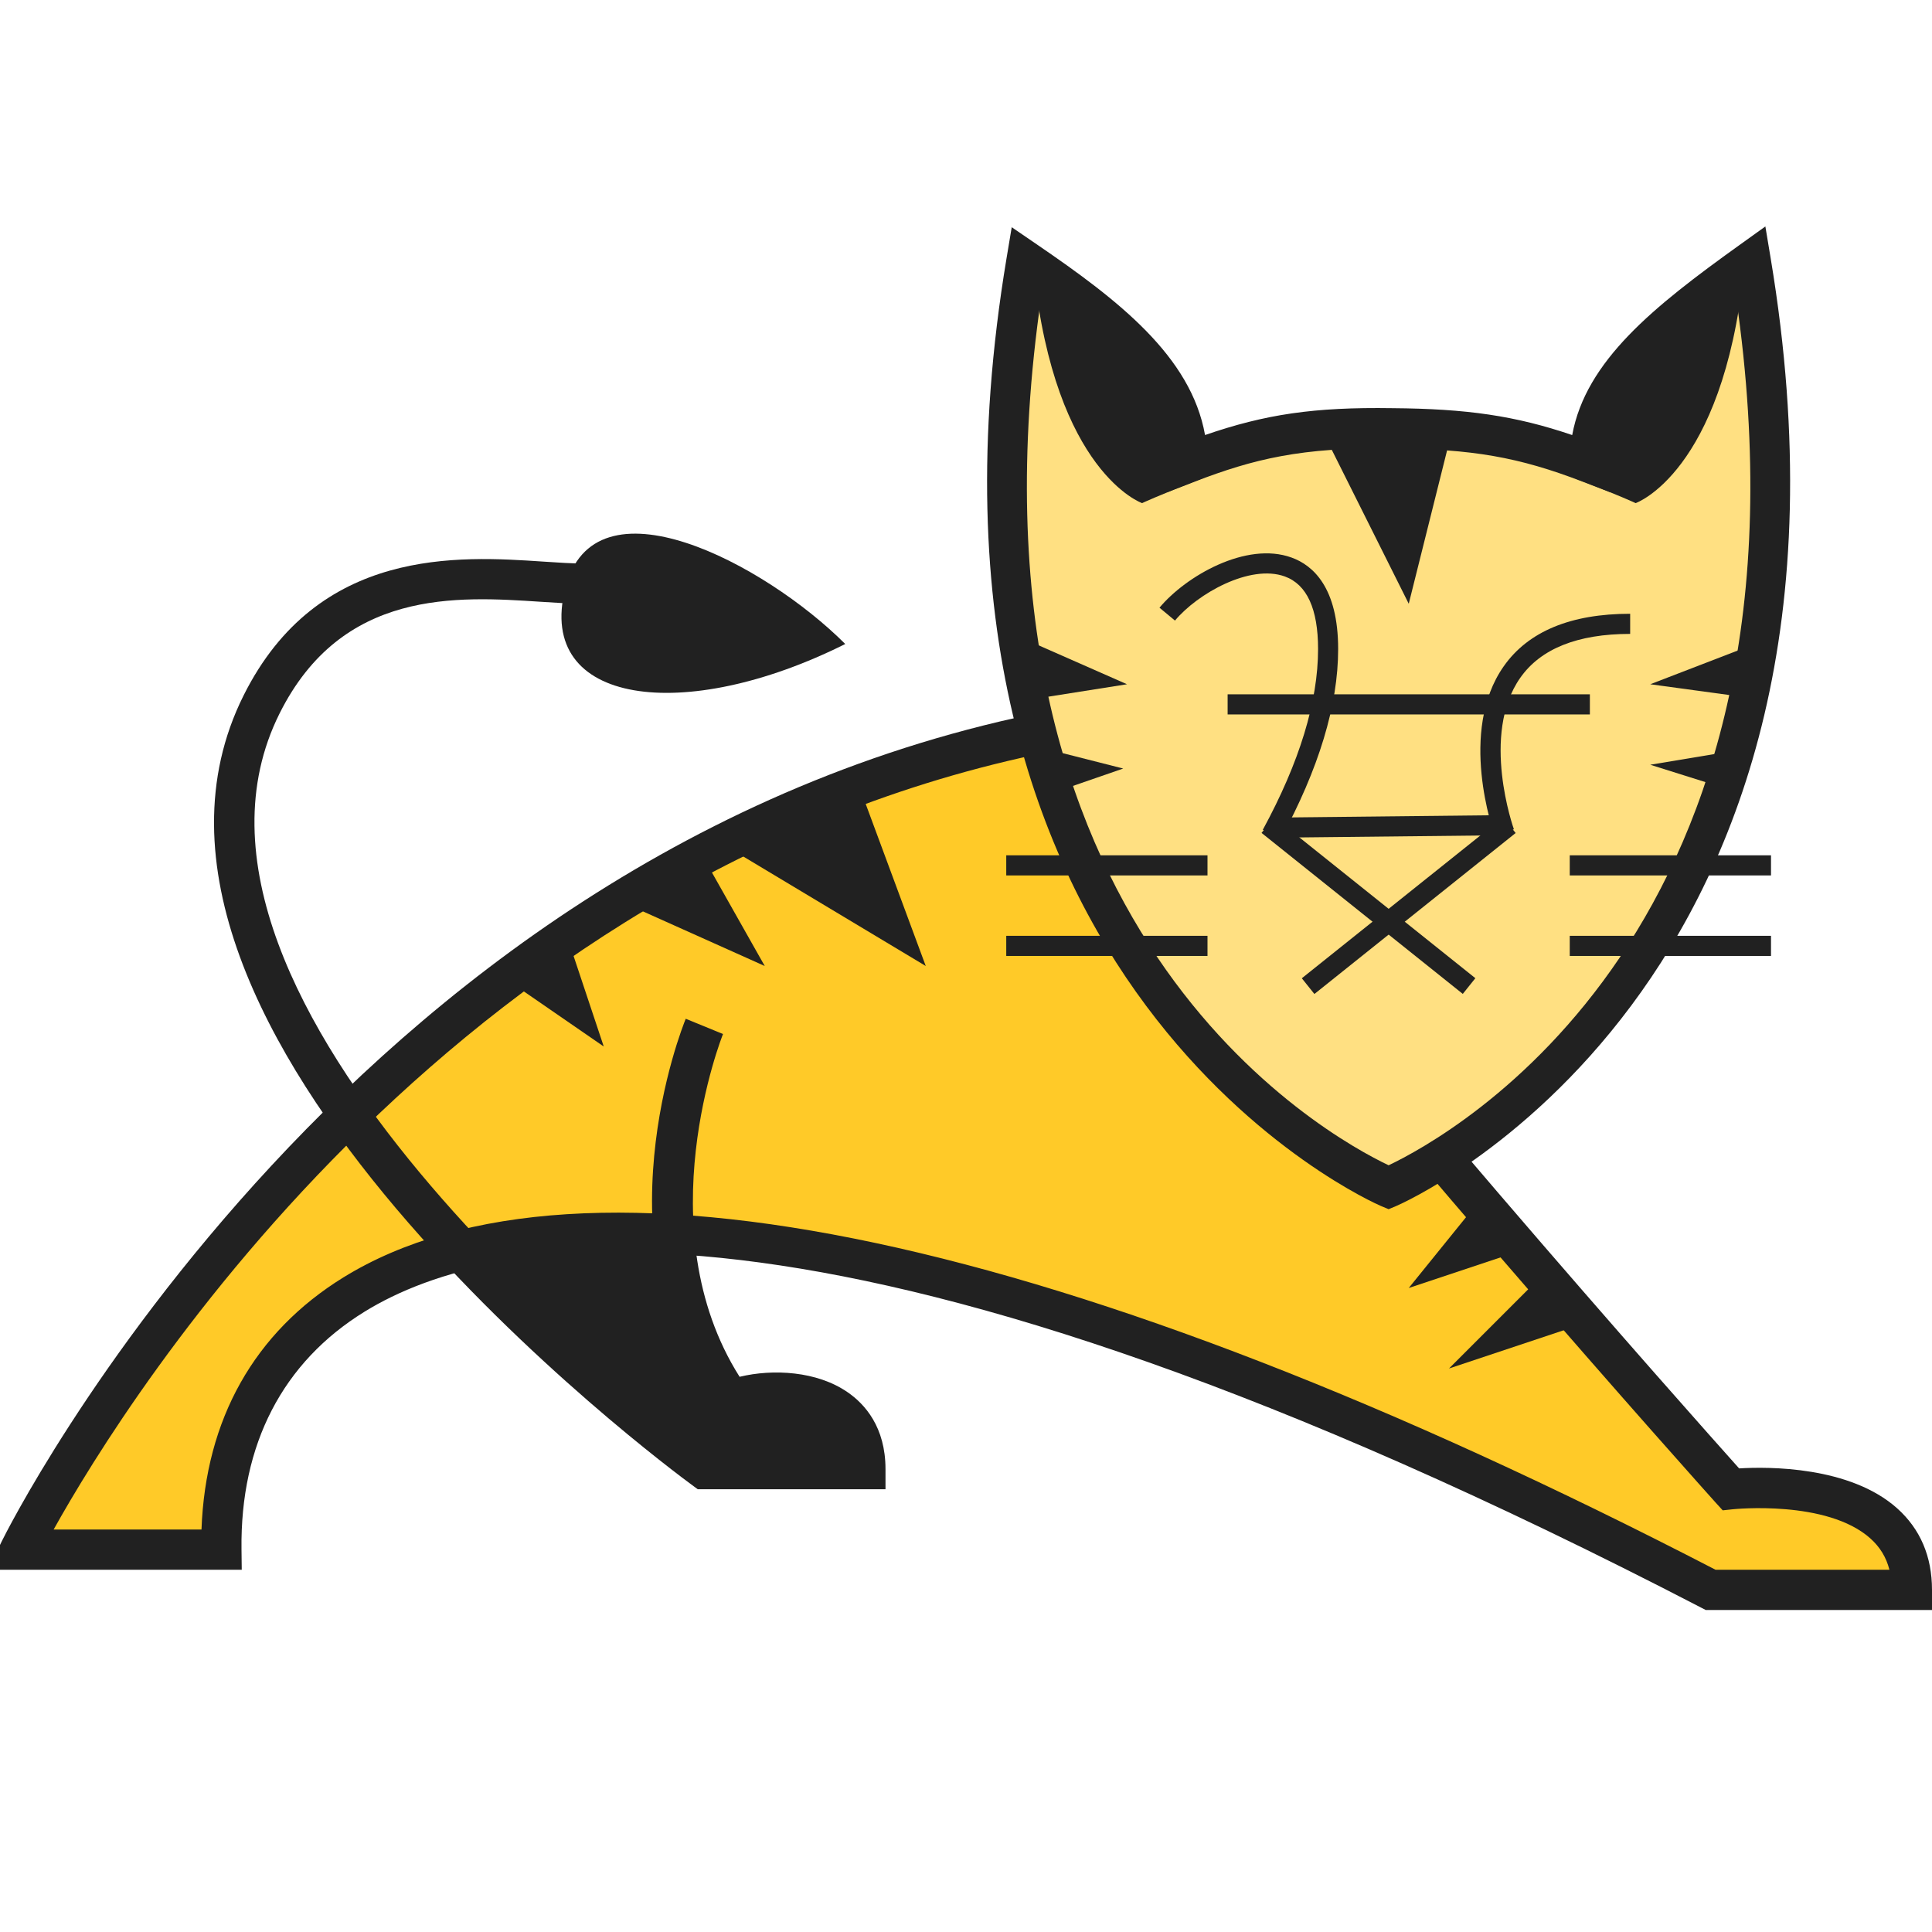
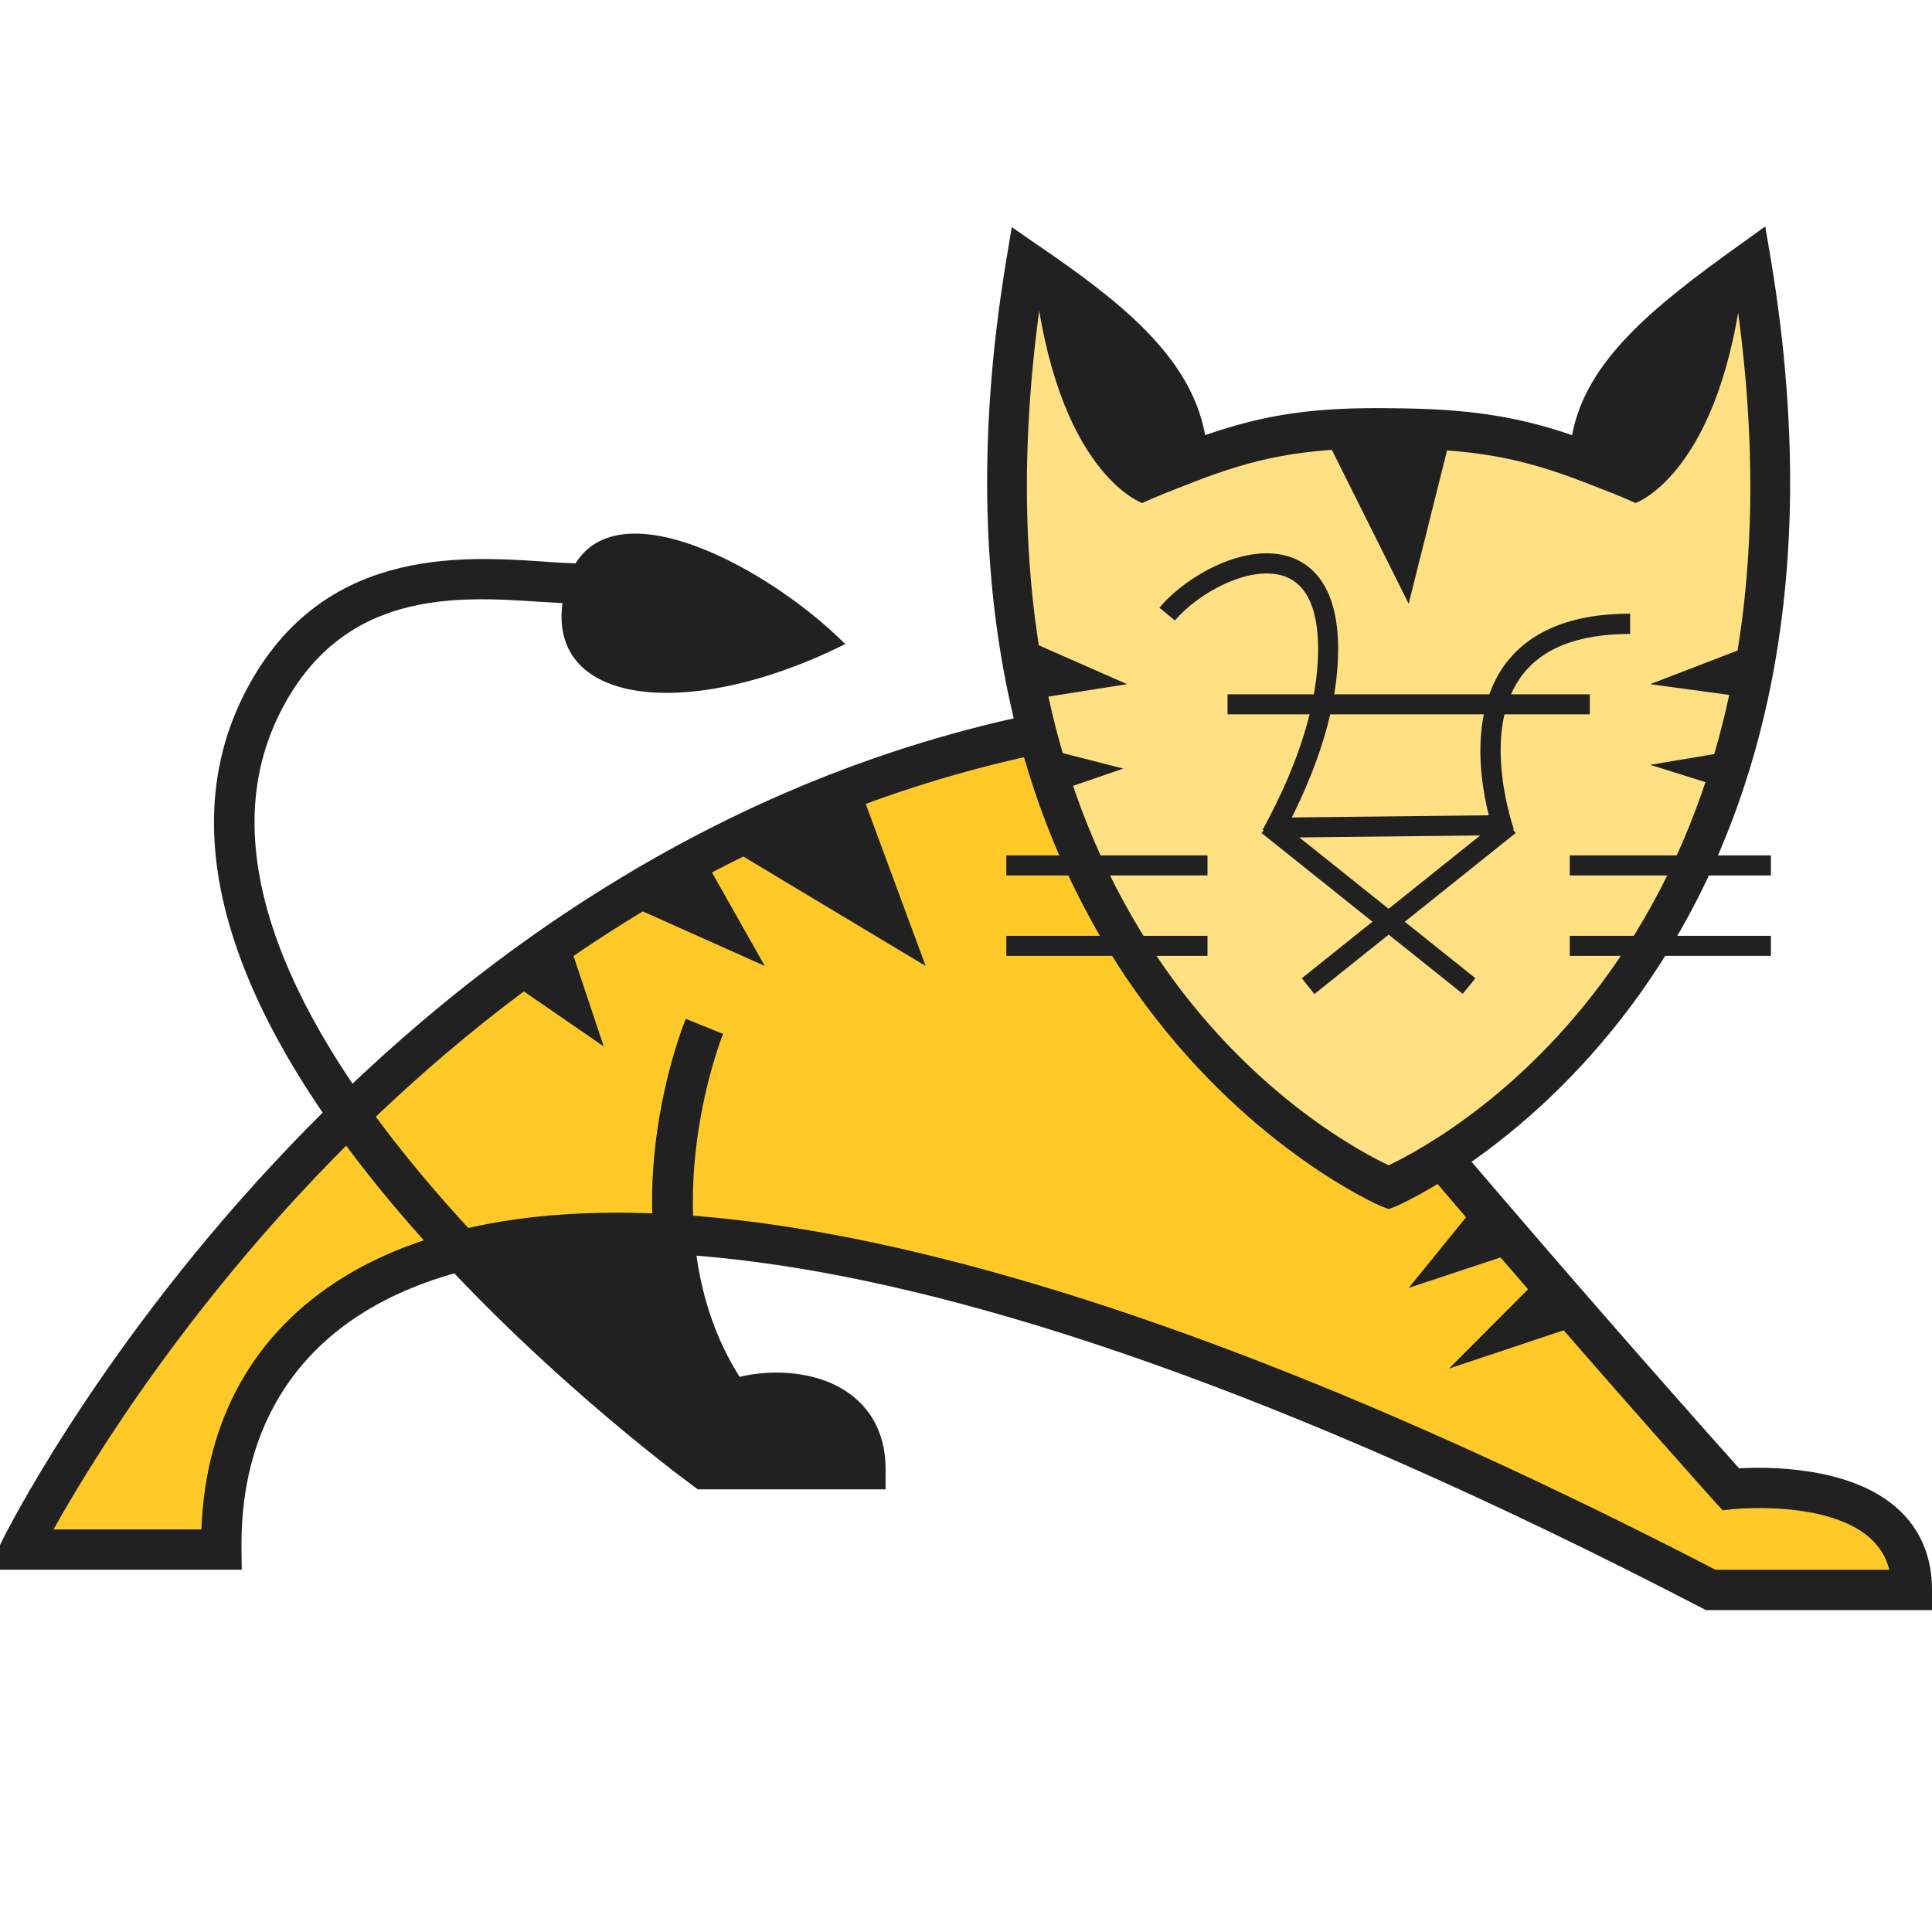
- <svg xmlns="http://www.w3.org/2000/svg" viewBox="0 0 48 48" width="32px" height="32px">
-   <path fill="#ffca28" d="M0.5,38.5C0.5,38.5,9,21,27,18c7,9,16,19,16,19s4.5-0.5,4.5,2.5c-3,0-5,0-5,0 c-27-14-37.104-9.178-37-1H0.5z" />
-   <path fill="#212121" d="M48,40h-5.622l-0.108-0.056C20.933,28.88,12.303,30.587,9.058,32.588 C7.024,33.842,5.967,35.884,6,38.493L6.006,39h-6.305l0.349-0.719c0.086-0.177,8.821-17.767,26.868-20.774l0.294-0.049l0.183,0.235 c6.393,8.219,14.559,17.387,15.813,18.789c0.727-0.045,2.757-0.056,3.929,0.994C47.709,37.989,48,38.67,48,39.5V40z M42.622,39 h4.32c-0.078-0.308-0.234-0.564-0.472-0.777c-1.079-0.967-3.392-0.728-3.416-0.726L42.8,37.524l-0.172-0.189 c-0.089-0.1-8.934-9.94-15.839-18.792C11.516,21.241,3.159,34.721,1.333,38h3.673c0.1-2.739,1.313-4.898,3.527-6.264 C14.433,28.099,26.538,30.677,42.622,39z" />
-   <path fill="#212121" d="M22,37h-4.664l-0.132-0.097C16.578,36.444,1.912,25.559,6.053,17.276 c1.845-3.691,5.35-3.464,7.448-3.323C13.869,13.978,14.207,14,14.5,14v1c-0.313,0-0.672-0.023-1.065-0.049 c-2.082-0.137-4.939-0.325-6.488,2.772C3.373,24.872,16.227,34.907,17.667,36h3.262c-0.079-0.247-0.225-0.441-0.44-0.59 c-0.57-0.392-1.537-0.385-2.143-0.151l-0.363,0.14l-0.225-0.317c-2.958-4.176-0.814-9.544-0.721-9.771l0.926,0.379 c-0.02,0.049-1.92,4.828,0.412,8.516c0.834-0.201,1.922-0.141,2.68,0.381C21.486,34.882,22,35.454,22,36.5V37z" />
-   <path fill="#ffe082" d="M43.5,6.5c-2.208,1.583-4,3-4,5c-1.625-0.625-2.844-0.844-4.906-0.859 c-2.25-0.017-3.469,0.234-5.094,0.859c0-2-1.625-3.375-4-5c-3,18,9,23,9,23S46.5,24.5,43.5,6.5z" />
-   <path fill="#212121" d="M34.5,30.042l-0.192-0.08c-0.124-0.052-12.331-5.363-9.301-23.544l0.129-0.773l0.646,0.442 c1.995,1.365,3.808,2.761,4.157,4.721c1.496-0.514,2.701-0.697,4.658-0.667c1.843,0.014,3.055,0.188,4.464,0.668 c0.338-1.844,2.02-3.189,4.147-4.715l0.652-0.468l0.132,0.792c3.03,18.181-9.177,23.492-9.301,23.544L34.5,30.042z M25.87,7.368 c-2.288,15.72,7.099,20.856,8.63,21.583c1.531-0.727,10.911-5.858,8.632-21.565C41.315,8.728,40,9.945,40,11.5v0.728l-0.68-0.261 c-1.586-0.61-2.736-0.812-4.73-0.826c-2.264-0.032-3.451,0.266-4.91,0.826L29,12.228V11.5C29,9.975,27.905,8.822,25.87,7.368z" />
-   <path fill="#212121" d="M21,16c-4,2-7.688,1.521-6.958-1.375C14.75,11.75,19,14,21,16z" />
-   <polygon fill="#212121" points="15,26 14,23 12.688,24.406" />
-   <polygon fill="#212121" points="15.375,22.375 19,24 17.5,21.344" />
-   <polygon fill="#212121" points="18,21 23,24 21.344,19.531" />
-   <polygon fill="#212121" points="36.719,29.875 35,32 38,31" />
-   <polygon fill="#212121" points="38,32 36,34 39,33" />
-   <polygon fill="#212121" points="25.375,15.844 28,17 25.625,17.375" />
-   <polygon fill="#212121" points="25.938,18.594 27.906,19.094 26.188,19.688" />
-   <polygon fill="#212121" points="44,15.844 41,17 43.75,17.375" />
-   <polygon fill="#212121" points="43.438,18.594 41,19 43.188,19.688" />
-   <path fill="#212121" d="M28.375,12.5c0,0-2.156-0.75-2.688-5.75c0.938,0.719,4.203,3.453,4.172,5.141 C28.734,12.328,28.375,12.5,28.375,12.5z" />
-   <path fill="#212121" d="M40.637,12.5c0,0,2.156-0.75,2.688-5.75c-0.938,0.719-4.203,3.453-4.172,5.141 C40.277,12.328,40.637,12.5,40.637,12.5z" />
-   <path fill="#212121" d="M11.438,30.969c0,0,2.938-0.844,5.25-0.375c0.25,1.563,0.375,3.25,1.719,4.281 c1.063-0.219,2.875-0.5,3.219,1.594c-1.313-0.031-3.906,0.063-3.906,0.063S13,33.344,11.438,30.969z" />
-   <path fill="#212121" d="M31.813,20.854l-0.439-0.238c0.911-1.675,1.373-3.186,1.373-4.491c0-0.998-0.278-1.604-0.826-1.803 c-0.864-0.313-2.172,0.427-2.729,1.096l-0.385-0.32c0.653-0.783,2.157-1.656,3.283-1.245c0.527,0.19,1.156,0.74,1.156,2.272 C33.247,17.514,32.765,19.105,31.813,20.854z" />
-   <rect width="9" height=".5" x="30.5" y="17.25" fill="#212121" />
-   <rect width="5" height=".5" x="25" y="21.25" fill="#212121" />
-   <rect width="5" height=".5" x="25" y="23.25" fill="#212121" />
-   <rect width="5" height=".5" x="39" y="21.25" fill="#212121" />
-   <rect width="5" height=".5" x="39" y="23.25" fill="#212121" />
-   <polygon fill="#212121" points="31.607,20.813 31.602,20.313 37.497,20.25 37.503,20.75" />
-   <path fill="#212121" d="M37.14,20.772c-0.038-0.105-0.919-2.598,0.219-4.217c0.607-0.866,1.665-1.306,3.142-1.306v0.5 c-1.305,0-2.224,0.367-2.732,1.093c-0.989,1.409-0.166,3.736-0.157,3.76L37.14,20.772z" />
-   <rect width=".5" height="6.403" x="33.75" y="19.298" fill="#212121" transform="rotate(-51.341 33.998 22.5)" />
-   <g>
-     <rect width="6.403" height=".5" x="31.798" y="22.25" fill="#212121" transform="rotate(-38.659 35 22.5)" />
-   </g>
-   <g>
-     <polygon fill="#212121" points="33,11 35,15 36,11" />
-   </g>
+ <svg xmlns="http://www.w3.org/2000/svg" width="32" height="32" viewBox="0 0 32 32">
+   <path fill-rule="nonzero" fill="rgb(100%, 79.216%, 15.686%)" fill-opacity="1" d="M 0.332 25.668 C 0.332 25.668 6 14 18 12 C 22.668 18 28.668 24.668 28.668 24.668 C 28.668 24.668 31.668 24.332 31.668 26.332 C 29.668 26.332 28.332 26.332 28.332 26.332 C 10.332 17 3.598 20.215 3.668 25.668 Z M 0.332 25.668 " />
+   <path fill-rule="nonzero" fill="rgb(12.941%, 12.941%, 12.941%)" fill-opacity="1" d="M 32 26.668 L 28.254 26.668 L 28.18 26.629 C 13.957 19.254 8.203 20.391 6.039 21.727 C 4.684 22.562 3.977 23.922 4 25.66 L 4.004 26 L -0.199 26 L 0.035 25.52 C 0.09 25.402 5.914 13.676 17.945 11.672 L 18.141 11.637 L 18.262 11.797 C 22.523 17.273 27.969 23.387 28.805 24.32 C 29.289 24.293 30.645 24.285 31.426 24.984 C 31.805 25.324 32 25.781 32 26.332 Z M 28.414 26 L 31.293 26 C 31.242 25.793 31.137 25.625 30.98 25.48 C 30.262 24.836 28.719 24.996 28.703 24.996 L 28.535 25.016 L 28.418 24.891 C 28.359 24.824 22.461 18.262 17.859 12.363 C 7.676 14.16 2.105 23.148 0.887 25.332 L 3.336 25.332 C 3.402 23.508 4.211 22.066 5.688 21.156 C 9.621 18.734 17.691 20.453 28.414 26 Z M 28.414 26 " />
+   <path fill-rule="nonzero" fill="rgb(12.941%, 12.941%, 12.941%)" fill-opacity="1" d="M 14.668 24.668 L 11.559 24.668 L 11.469 24.602 C 11.051 24.297 1.273 17.039 4.035 11.516 C 5.266 9.059 7.602 9.207 9 9.301 C 9.246 9.32 9.473 9.332 9.668 9.332 L 9.668 10 C 9.457 10 9.219 9.984 8.957 9.969 C 7.57 9.875 5.664 9.75 4.633 11.816 C 2.25 16.582 10.816 23.27 11.777 24 L 13.953 24 C 13.898 23.836 13.801 23.707 13.66 23.605 C 13.281 23.344 12.633 23.352 12.23 23.508 L 11.988 23.598 L 11.84 23.387 C 9.867 20.605 11.297 17.023 11.359 16.875 L 11.977 17.125 C 11.961 17.16 10.695 20.344 12.25 22.805 C 12.805 22.672 13.531 22.711 14.035 23.059 C 14.324 23.254 14.668 23.637 14.668 24.332 Z M 14.668 24.668 " />
+   <path fill-rule="nonzero" fill="rgb(100%, 87.843%, 50.98%)" fill-opacity="1" d="M 29 4.332 C 27.527 5.387 26.332 6.332 26.332 7.668 C 25.25 7.25 24.438 7.105 23.062 7.094 C 21.562 7.082 20.75 7.25 19.668 7.668 C 19.668 6.332 18.582 5.418 17 4.332 C 15 16.332 23 19.668 23 19.668 C 23 19.668 31 16.332 29 4.332 Z M 29 4.332 " />
+   <path fill-rule="nonzero" fill="rgb(12.941%, 12.941%, 12.941%)" fill-opacity="1" d="M 23 20.027 L 22.871 19.977 C 22.789 19.941 14.652 16.398 16.672 4.277 L 16.758 3.762 L 17.188 4.059 C 18.52 4.969 19.727 5.898 19.961 7.207 C 20.957 6.863 21.762 6.742 23.066 6.762 C 24.293 6.77 25.102 6.887 26.039 7.207 C 26.266 5.977 27.387 5.078 28.805 4.062 L 29.238 3.75 L 29.328 4.277 C 31.348 16.398 23.211 19.941 23.129 19.977 Z M 17.246 4.91 C 15.723 15.391 21.98 18.816 23 19.301 C 24.02 18.816 30.273 15.395 28.754 4.926 C 27.543 5.82 26.668 6.629 26.668 7.668 L 26.668 8.152 L 26.215 7.977 C 25.156 7.57 24.391 7.438 23.059 7.426 C 21.551 7.406 20.758 7.605 19.785 7.977 L 19.332 8.152 L 19.332 7.668 C 19.332 6.648 18.602 5.883 17.246 4.91 Z M 17.246 4.91 " />
+   <path fill-rule="nonzero" fill="rgb(12.941%, 12.941%, 12.941%)" fill-opacity="1" d="M 14 10.668 C 11.332 12 8.875 11.68 9.363 9.75 C 9.832 7.832 12.668 9.332 14 10.668 Z M 14 10.668 " />
+   <path fill-rule="nonzero" fill="rgb(12.941%, 12.941%, 12.941%)" fill-opacity="1" d="M 10 17.332 L 9.332 15.332 L 8.457 16.27 Z M 10 17.332 " />
+   <path fill-rule="nonzero" fill="rgb(12.941%, 12.941%, 12.941%)" fill-opacity="1" d="M 10.25 14.918 L 12.668 16 L 11.668 14.23 Z M 10.25 14.918 " />
+   <path fill-rule="nonzero" fill="rgb(12.941%, 12.941%, 12.941%)" fill-opacity="1" d="M 12 14 L 15.332 16 L 14.23 13.02 Z M 12 14 " />
+   <path fill-rule="nonzero" fill="rgb(12.941%, 12.941%, 12.941%)" fill-opacity="1" d="M 24.48 19.918 L 23.332 21.332 L 25.332 20.668 Z M 24.48 19.918 " />
+   <path fill-rule="nonzero" fill="rgb(12.941%, 12.941%, 12.941%)" fill-opacity="1" d="M 25.332 21.332 L 24 22.668 L 26 22 Z M 25.332 21.332 " />
+   <path fill-rule="nonzero" fill="rgb(12.941%, 12.941%, 12.941%)" fill-opacity="1" d="M 16.918 10.562 L 18.668 11.332 L 17.082 11.582 Z M 16.918 10.562 " />
+   <path fill-rule="nonzero" fill="rgb(12.941%, 12.941%, 12.941%)" fill-opacity="1" d="M 17.293 12.395 L 18.605 12.73 L 17.457 13.125 Z M 17.293 12.395 " />
+   <path fill-rule="nonzero" fill="rgb(12.941%, 12.941%, 12.941%)" fill-opacity="1" d="M 29.332 10.562 L 27.332 11.332 L 29.168 11.582 Z M 29.332 10.562 " />
+   <path fill-rule="nonzero" fill="rgb(12.941%, 12.941%, 12.941%)" fill-opacity="1" d="M 28.957 12.395 L 27.332 12.668 L 28.793 13.125 Z M 28.957 12.395 " />
+   <path fill-rule="nonzero" fill="rgb(12.941%, 12.941%, 12.941%)" fill-opacity="1" d="M 18.918 8.332 C 18.918 8.332 17.48 7.832 17.125 4.5 C 17.75 4.98 19.926 6.801 19.906 7.926 C 19.156 8.219 18.918 8.332 18.918 8.332 Z M 18.918 8.332 " />
+   <path fill-rule="nonzero" fill="rgb(12.941%, 12.941%, 12.941%)" fill-opacity="1" d="M 27.09 8.332 C 27.09 8.332 28.527 7.832 28.883 4.5 C 28.258 4.98 26.082 6.801 26.102 7.926 C 26.852 8.219 27.09 8.332 27.09 8.332 Z M 27.09 8.332 " />
+   <path fill-rule="nonzero" fill="rgb(12.941%, 12.941%, 12.941%)" fill-opacity="1" d="M 7.625 20.645 C 7.625 20.645 9.586 20.082 11.125 20.395 C 11.293 21.438 11.375 22.562 12.27 23.25 C 12.98 23.105 14.188 22.918 14.418 24.312 C 13.543 24.293 11.812 24.355 11.812 24.355 C 11.812 24.355 8.668 22.23 7.625 20.645 Z M 7.625 20.645 " />
+   <path fill-rule="nonzero" fill="rgb(12.941%, 12.941%, 12.941%)" fill-opacity="1" d="M 21.207 13.902 L 20.914 13.742 C 21.523 12.629 21.832 11.621 21.832 10.75 C 21.832 10.086 21.645 9.68 21.281 9.547 C 20.703 9.34 19.832 9.832 19.461 10.277 L 19.203 10.066 C 19.641 9.543 20.645 8.961 21.395 9.234 C 21.746 9.363 22.164 9.73 22.164 10.75 C 22.164 11.676 21.844 12.738 21.207 13.902 Z M 21.207 13.902 " />
+   <path fill-rule="nonzero" fill="rgb(12.941%, 12.941%, 12.941%)" fill-opacity="1" d="M 20.332 11.5 L 26.332 11.5 L 26.332 11.832 L 20.332 11.832 Z M 20.332 11.5 " />
+   <path fill-rule="nonzero" fill="rgb(12.941%, 12.941%, 12.941%)" fill-opacity="1" d="M 16.668 14.168 L 20 14.168 L 20 14.5 L 16.668 14.5 Z M 16.668 14.168 " />
+   <path fill-rule="nonzero" fill="rgb(12.941%, 12.941%, 12.941%)" fill-opacity="1" d="M 16.668 15.5 L 20 15.5 L 20 15.832 L 16.668 15.832 Z M 16.668 15.5 " />
+   <path fill-rule="nonzero" fill="rgb(12.941%, 12.941%, 12.941%)" fill-opacity="1" d="M 26 14.168 L 29.332 14.168 L 29.332 14.5 L 26 14.5 Z M 26 14.168 " />
+   <path fill-rule="nonzero" fill="rgb(12.941%, 12.941%, 12.941%)" fill-opacity="1" d="M 26 15.5 L 29.332 15.5 L 29.332 15.832 L 26 15.832 Z M 26 15.5 " />
+   <path fill-rule="nonzero" fill="rgb(12.941%, 12.941%, 12.941%)" fill-opacity="1" d="M 21.07 13.875 L 21.066 13.543 L 24.996 13.5 L 25.004 13.832 Z M 21.07 13.875 " />
+   <path fill-rule="nonzero" fill="rgb(12.941%, 12.941%, 12.941%)" fill-opacity="1" d="M 24.762 13.848 C 24.734 13.777 24.148 12.117 24.906 11.035 C 25.312 10.461 26.016 10.164 27 10.164 L 27 10.5 C 26.129 10.5 25.52 10.742 25.18 11.227 C 24.52 12.168 25.07 13.719 25.074 13.734 Z M 24.762 13.848 " />
+   <path fill-rule="nonzero" fill="rgb(12.941%, 12.941%, 12.941%)" fill-opacity="1" d="M 20.895 13.797 L 21.102 13.535 L 24.438 16.203 L 24.227 16.461 Z M 20.895 13.797 " />
+   <path fill-rule="nonzero" fill="rgb(12.941%, 12.941%, 12.941%)" fill-opacity="1" d="M 21.562 16.203 L 24.895 13.535 L 25.105 13.797 L 21.77 16.465 Z M 21.562 16.203 " />
+   <path fill-rule="nonzero" fill="rgb(12.941%, 12.941%, 12.941%)" fill-opacity="1" d="M 22 7.332 L 23.332 10 L 24 7.332 Z M 22 7.332 " />
</svg>
